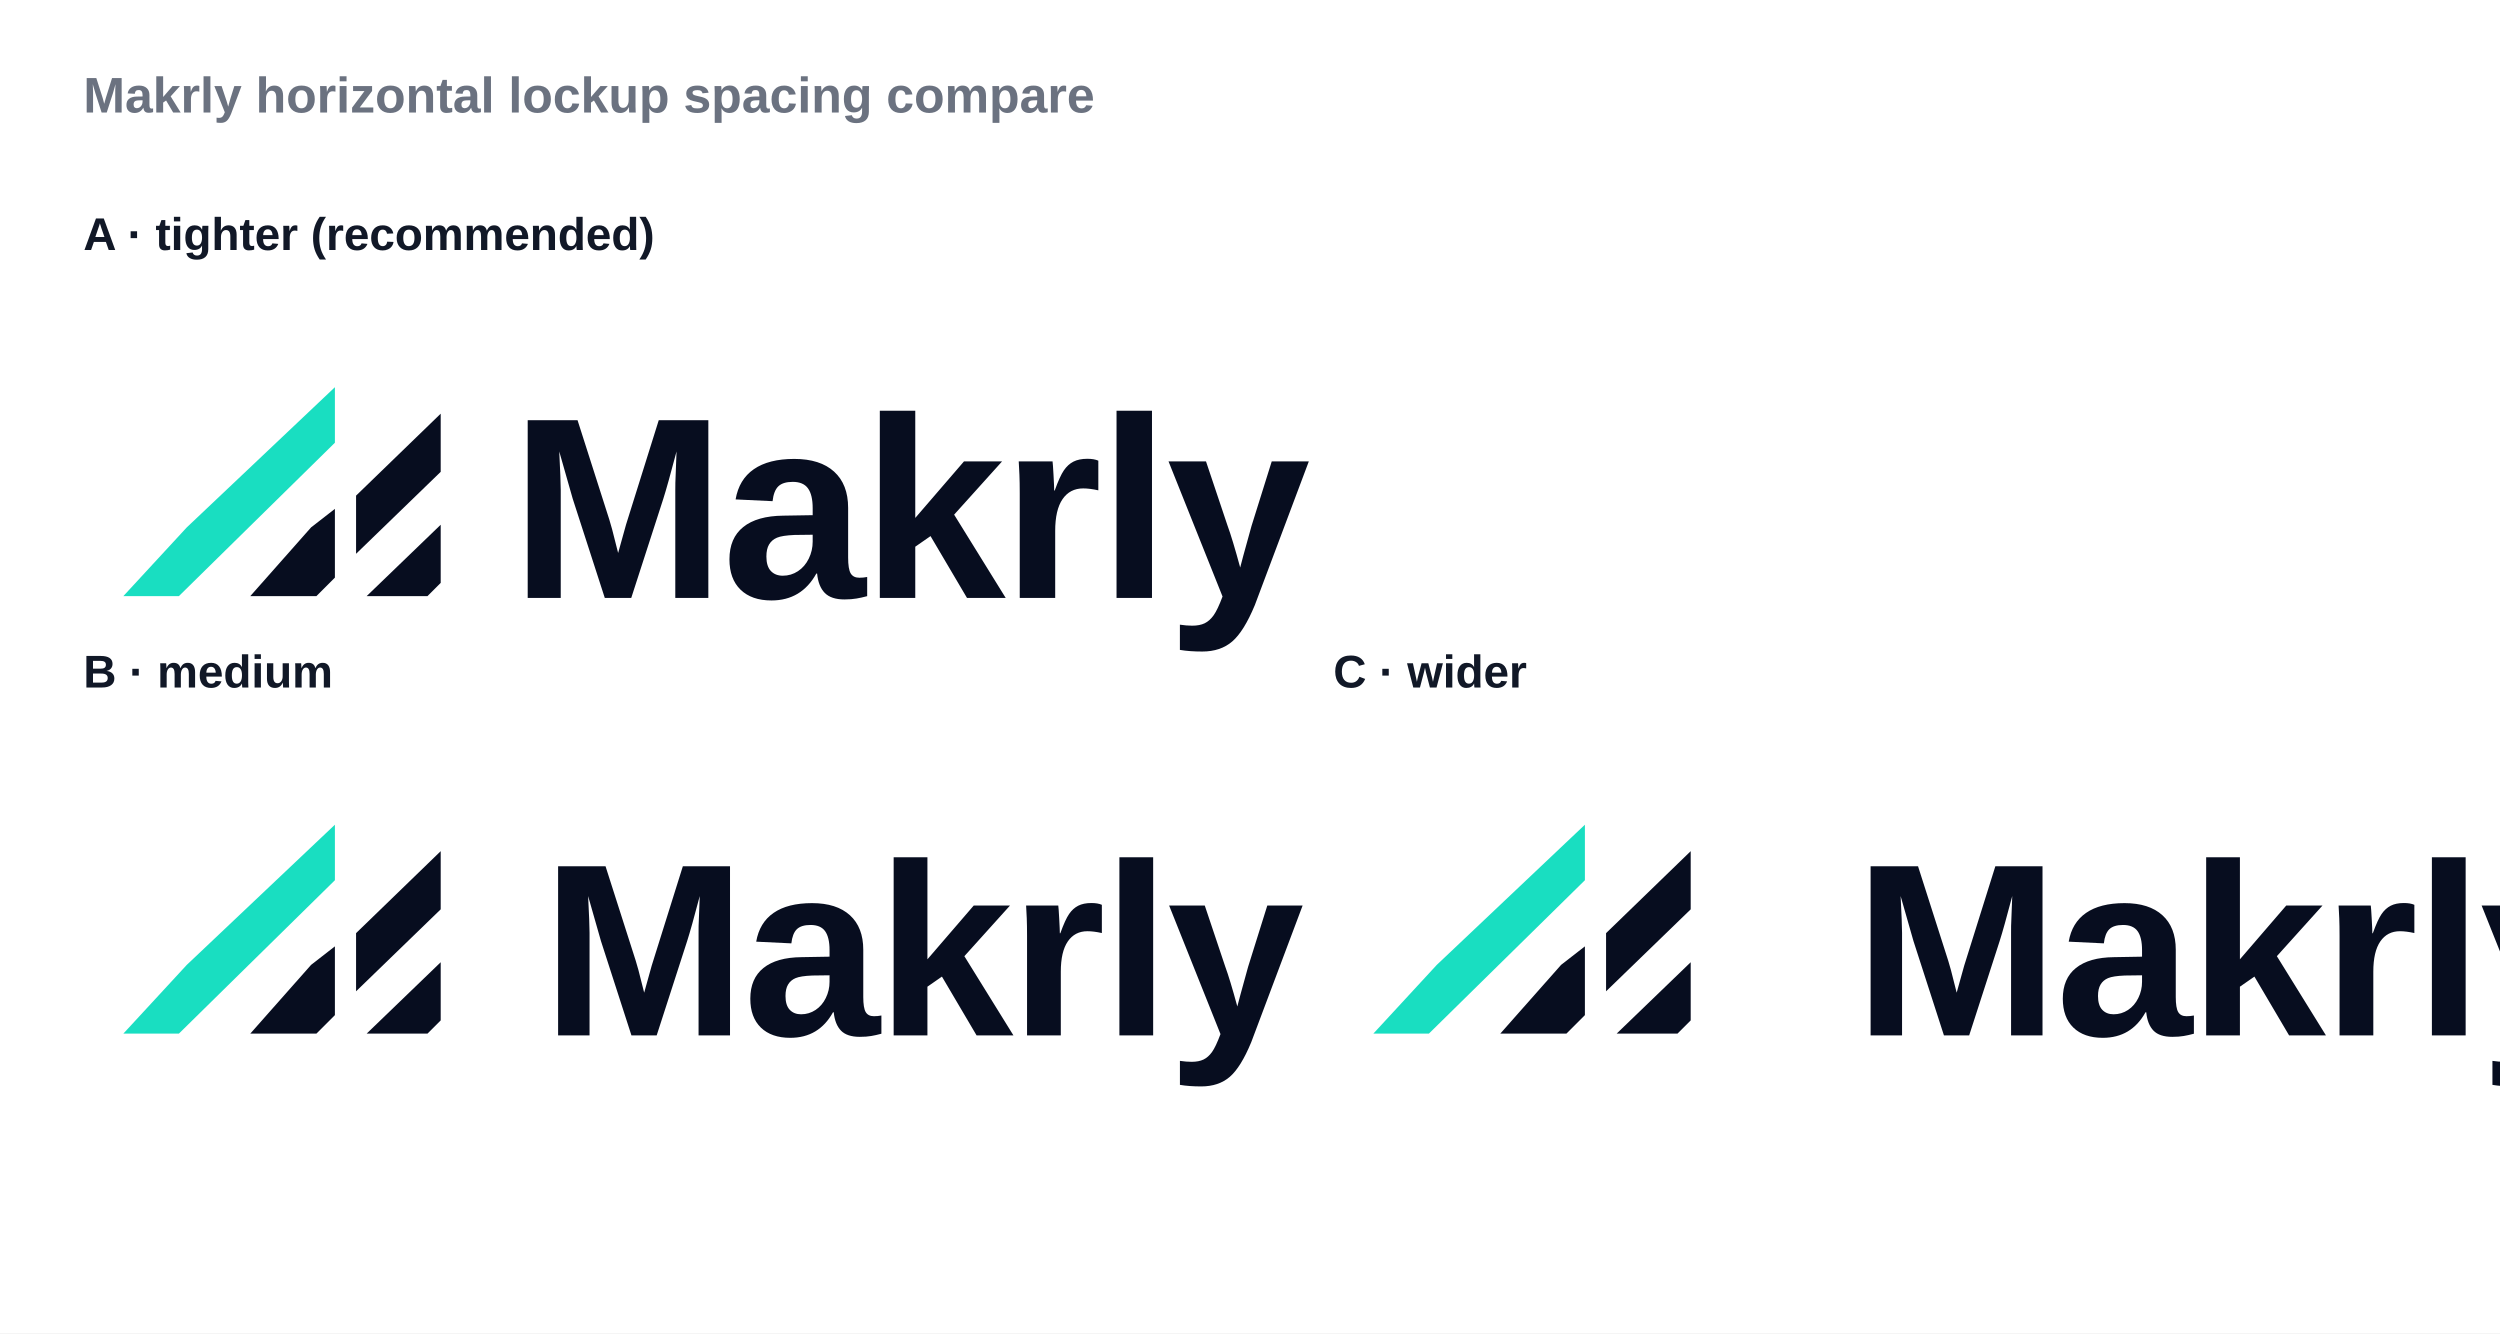
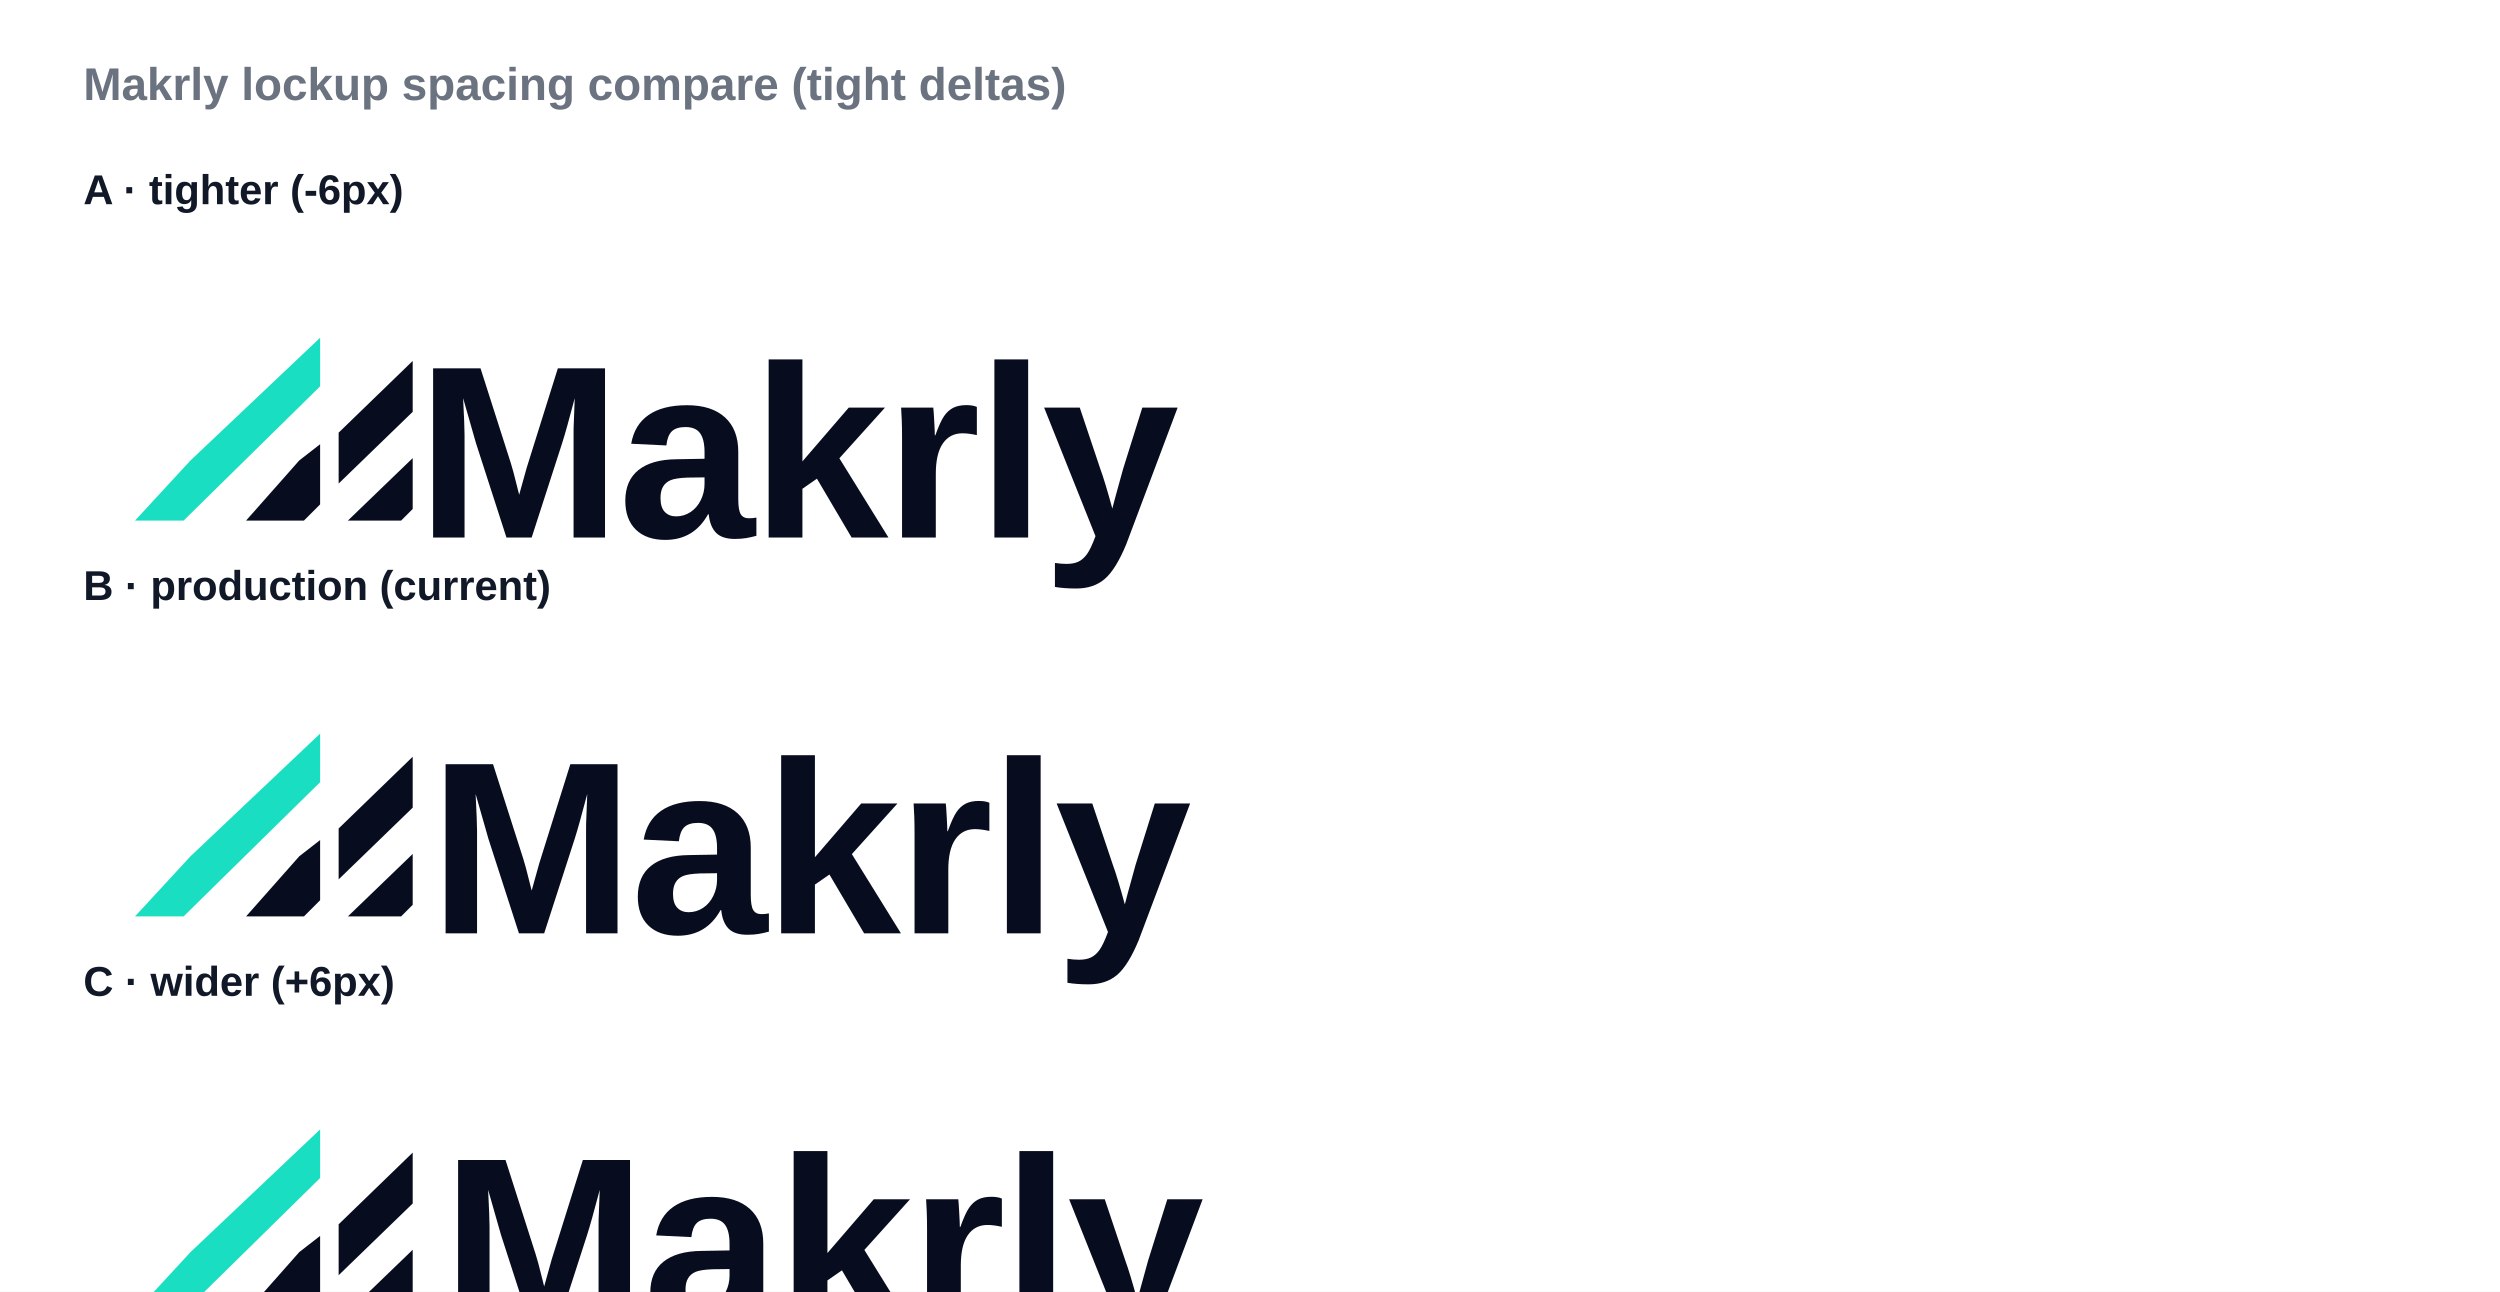
- <svg xmlns="http://www.w3.org/2000/svg" viewBox="0 0 1200 640" role="img" aria-label="Makrly horizontal lockup spacing comparison">
-   <rect width="1200" height="640" fill="#ffffff" />
-   <text x="40" y="54" fill="#6b7280" font-family="Arial, Helvetica, sans-serif" font-size="24" font-weight="700">Makrly horizontal lockup spacing compare</text>
-   <text x="40" y="120" fill="#111827" font-family="Arial, Helvetica, sans-serif" font-size="22" font-weight="700">A · tighter (recommended)</text>
-   <g transform="translate(40,140)">
-     <g transform="scale(0.16)">
-       <path d="M754.7 286.6 L310.4 707.1 L120.0 913.4 L286.6 913.4 L754.7 453.2 Z" fill="#19DEC1" />
-       <path d="M1072.1 366.0 L818.2 611.9 L818.2 786.4 L1072.1 540.5 Z" fill="#070D1F" />
-       <path d="M754.7 651.6 L683.3 707.1 L500.8 913.4 L699.2 913.4 L754.7 857.9 Z" fill="#070D1F" />
-       <path d="M1072.1 699.2 L849.9 913.4 L1032.4 913.4 L1072.1 873.7 Z" fill="#070D1F" />
+ <svg xmlns="http://www.w3.org/2000/svg" viewBox="0 0 1200 620" role="img" aria-label="Makrly horizontal lockup spacing comparison">
+   <rect width="1200" height="620" fill="#ffffff" />
+   <text x="40" y="48" fill="#6b7280" font-family="Arial, Helvetica, sans-serif" font-size="22" font-weight="700">Makrly lockup spacing compare (tight deltas)</text>
+   <text x="40" y="98" fill="#111827" font-family="Arial, Helvetica, sans-serif" font-size="20" font-weight="700">A · tighter (-6px)</text>
+   <g transform="translate(40,112)">
+     <g transform="translate(8,10)">
+       <g transform="scale(0.14)">
+         <path d="M754.7 286.6 L310.4 707.1 L120.0 913.4 L286.6 913.4 L754.7 453.2 Z" fill="#19DEC1" />
+         <path d="M1072.1 366.0 L818.2 611.9 L818.2 786.4 L1072.1 540.5 Z" fill="#070D1F" />
+         <path d="M754.7 651.6 L683.3 707.1 L500.8 913.4 L699.2 913.4 L754.7 857.9 Z" fill="#070D1F" />
+         <path d="M1072.1 699.2 L849.9 913.4 L1032.4 913.4 L1072.1 873.7 Z" fill="#070D1F" />
+       </g>
+       <text x="152" y="136" fill="#070D1F" font-family="Arial, Helvetica, sans-serif" font-size="118" font-weight="600" letter-spacing="-1.6">Makrly</text>
    </g>
-     <text x="205" y="147" fill="#070D1F" font-family="Arial, Helvetica, sans-serif" font-size="124" font-weight="600" letter-spacing="-1.8">Makrly</text>
  </g>
-   <text x="40" y="330" fill="#111827" font-family="Arial, Helvetica, sans-serif" font-size="22" font-weight="700">B · medium</text>
-   <g transform="translate(40,350)">
-     <g transform="scale(0.16)">
-       <path d="M754.7 286.6 L310.4 707.1 L120.0 913.4 L286.6 913.4 L754.7 453.2 Z" fill="#19DEC1" />
-       <path d="M1072.1 366.0 L818.2 611.9 L818.2 786.4 L1072.1 540.5 Z" fill="#070D1F" />
-       <path d="M754.7 651.6 L683.3 707.1 L500.8 913.4 L699.2 913.4 L754.7 857.9 Z" fill="#070D1F" />
-       <path d="M1072.1 699.2 L849.9 913.4 L1032.4 913.4 L1072.1 873.7 Z" fill="#070D1F" />
+   <text x="40" y="288" fill="#111827" font-family="Arial, Helvetica, sans-serif" font-size="20" font-weight="700">B · production (current)</text>
+   <g transform="translate(40,302)">
+     <g transform="translate(8,10)">
+       <g transform="scale(0.14)">
+         <path d="M754.7 286.6 L310.4 707.1 L120.0 913.4 L286.6 913.4 L754.7 453.2 Z" fill="#19DEC1" />
+         <path d="M1072.1 366.0 L818.2 611.9 L818.2 786.4 L1072.1 540.5 Z" fill="#070D1F" />
+         <path d="M754.7 651.6 L683.3 707.1 L500.8 913.4 L699.2 913.4 L754.7 857.9 Z" fill="#070D1F" />
+         <path d="M1072.1 699.2 L849.9 913.4 L1032.4 913.4 L1072.1 873.7 Z" fill="#070D1F" />
+       </g>
+       <text x="158" y="136" fill="#070D1F" font-family="Arial, Helvetica, sans-serif" font-size="118" font-weight="600" letter-spacing="-1.6">Makrly</text>
    </g>
-     <text x="220" y="147" fill="#070D1F" font-family="Arial, Helvetica, sans-serif" font-size="118" font-weight="600" letter-spacing="-1.6">Makrly</text>
  </g>
-   <text x="640" y="330" fill="#111827" font-family="Arial, Helvetica, sans-serif" font-size="22" font-weight="700">C · wider</text>
-   <g transform="translate(640,350)">
-     <g transform="scale(0.16)">
-       <path d="M754.7 286.6 L310.4 707.1 L120.0 913.4 L286.6 913.4 L754.7 453.2 Z" fill="#19DEC1" />
-       <path d="M1072.1 366.0 L818.2 611.9 L818.2 786.4 L1072.1 540.5 Z" fill="#070D1F" />
-       <path d="M754.7 651.6 L683.3 707.1 L500.8 913.4 L699.2 913.4 L754.7 857.9 Z" fill="#070D1F" />
-       <path d="M1072.1 699.2 L849.9 913.4 L1032.4 913.4 L1072.1 873.7 Z" fill="#070D1F" />
+   <text x="40" y="478" fill="#111827" font-family="Arial, Helvetica,sans-serif" font-size="20" font-weight="700">C · wider (+6px)</text>
+   <g transform="translate(40,492)">
+     <g transform="translate(8,10)">
+       <g transform="scale(0.14)">
+         <path d="M754.7 286.6 L310.4 707.1 L120.0 913.4 L286.6 913.4 L754.7 453.2 Z" fill="#19DEC1" />
+         <path d="M1072.1 366.0 L818.2 611.9 L818.2 786.4 L1072.1 540.5 Z" fill="#070D1F" />
+         <path d="M754.7 651.6 L683.3 707.1 L500.8 913.4 L699.2 913.4 L754.7 857.9 Z" fill="#070D1F" />
+         <path d="M1072.1 699.2 L849.9 913.4 L1032.4 913.4 L1072.1 873.7 Z" fill="#070D1F" />
+       </g>
+       <text x="164" y="136" fill="#070D1F" font-family="Arial, Helvetica, sans-serif" font-size="118" font-weight="600" letter-spacing="-1.6">Makrly</text>
    </g>
-     <text x="250" y="147" fill="#070D1F" font-family="Arial, Helvetica, sans-serif" font-size="118" font-weight="600" letter-spacing="-1.6">Makrly</text>
  </g>
</svg>
